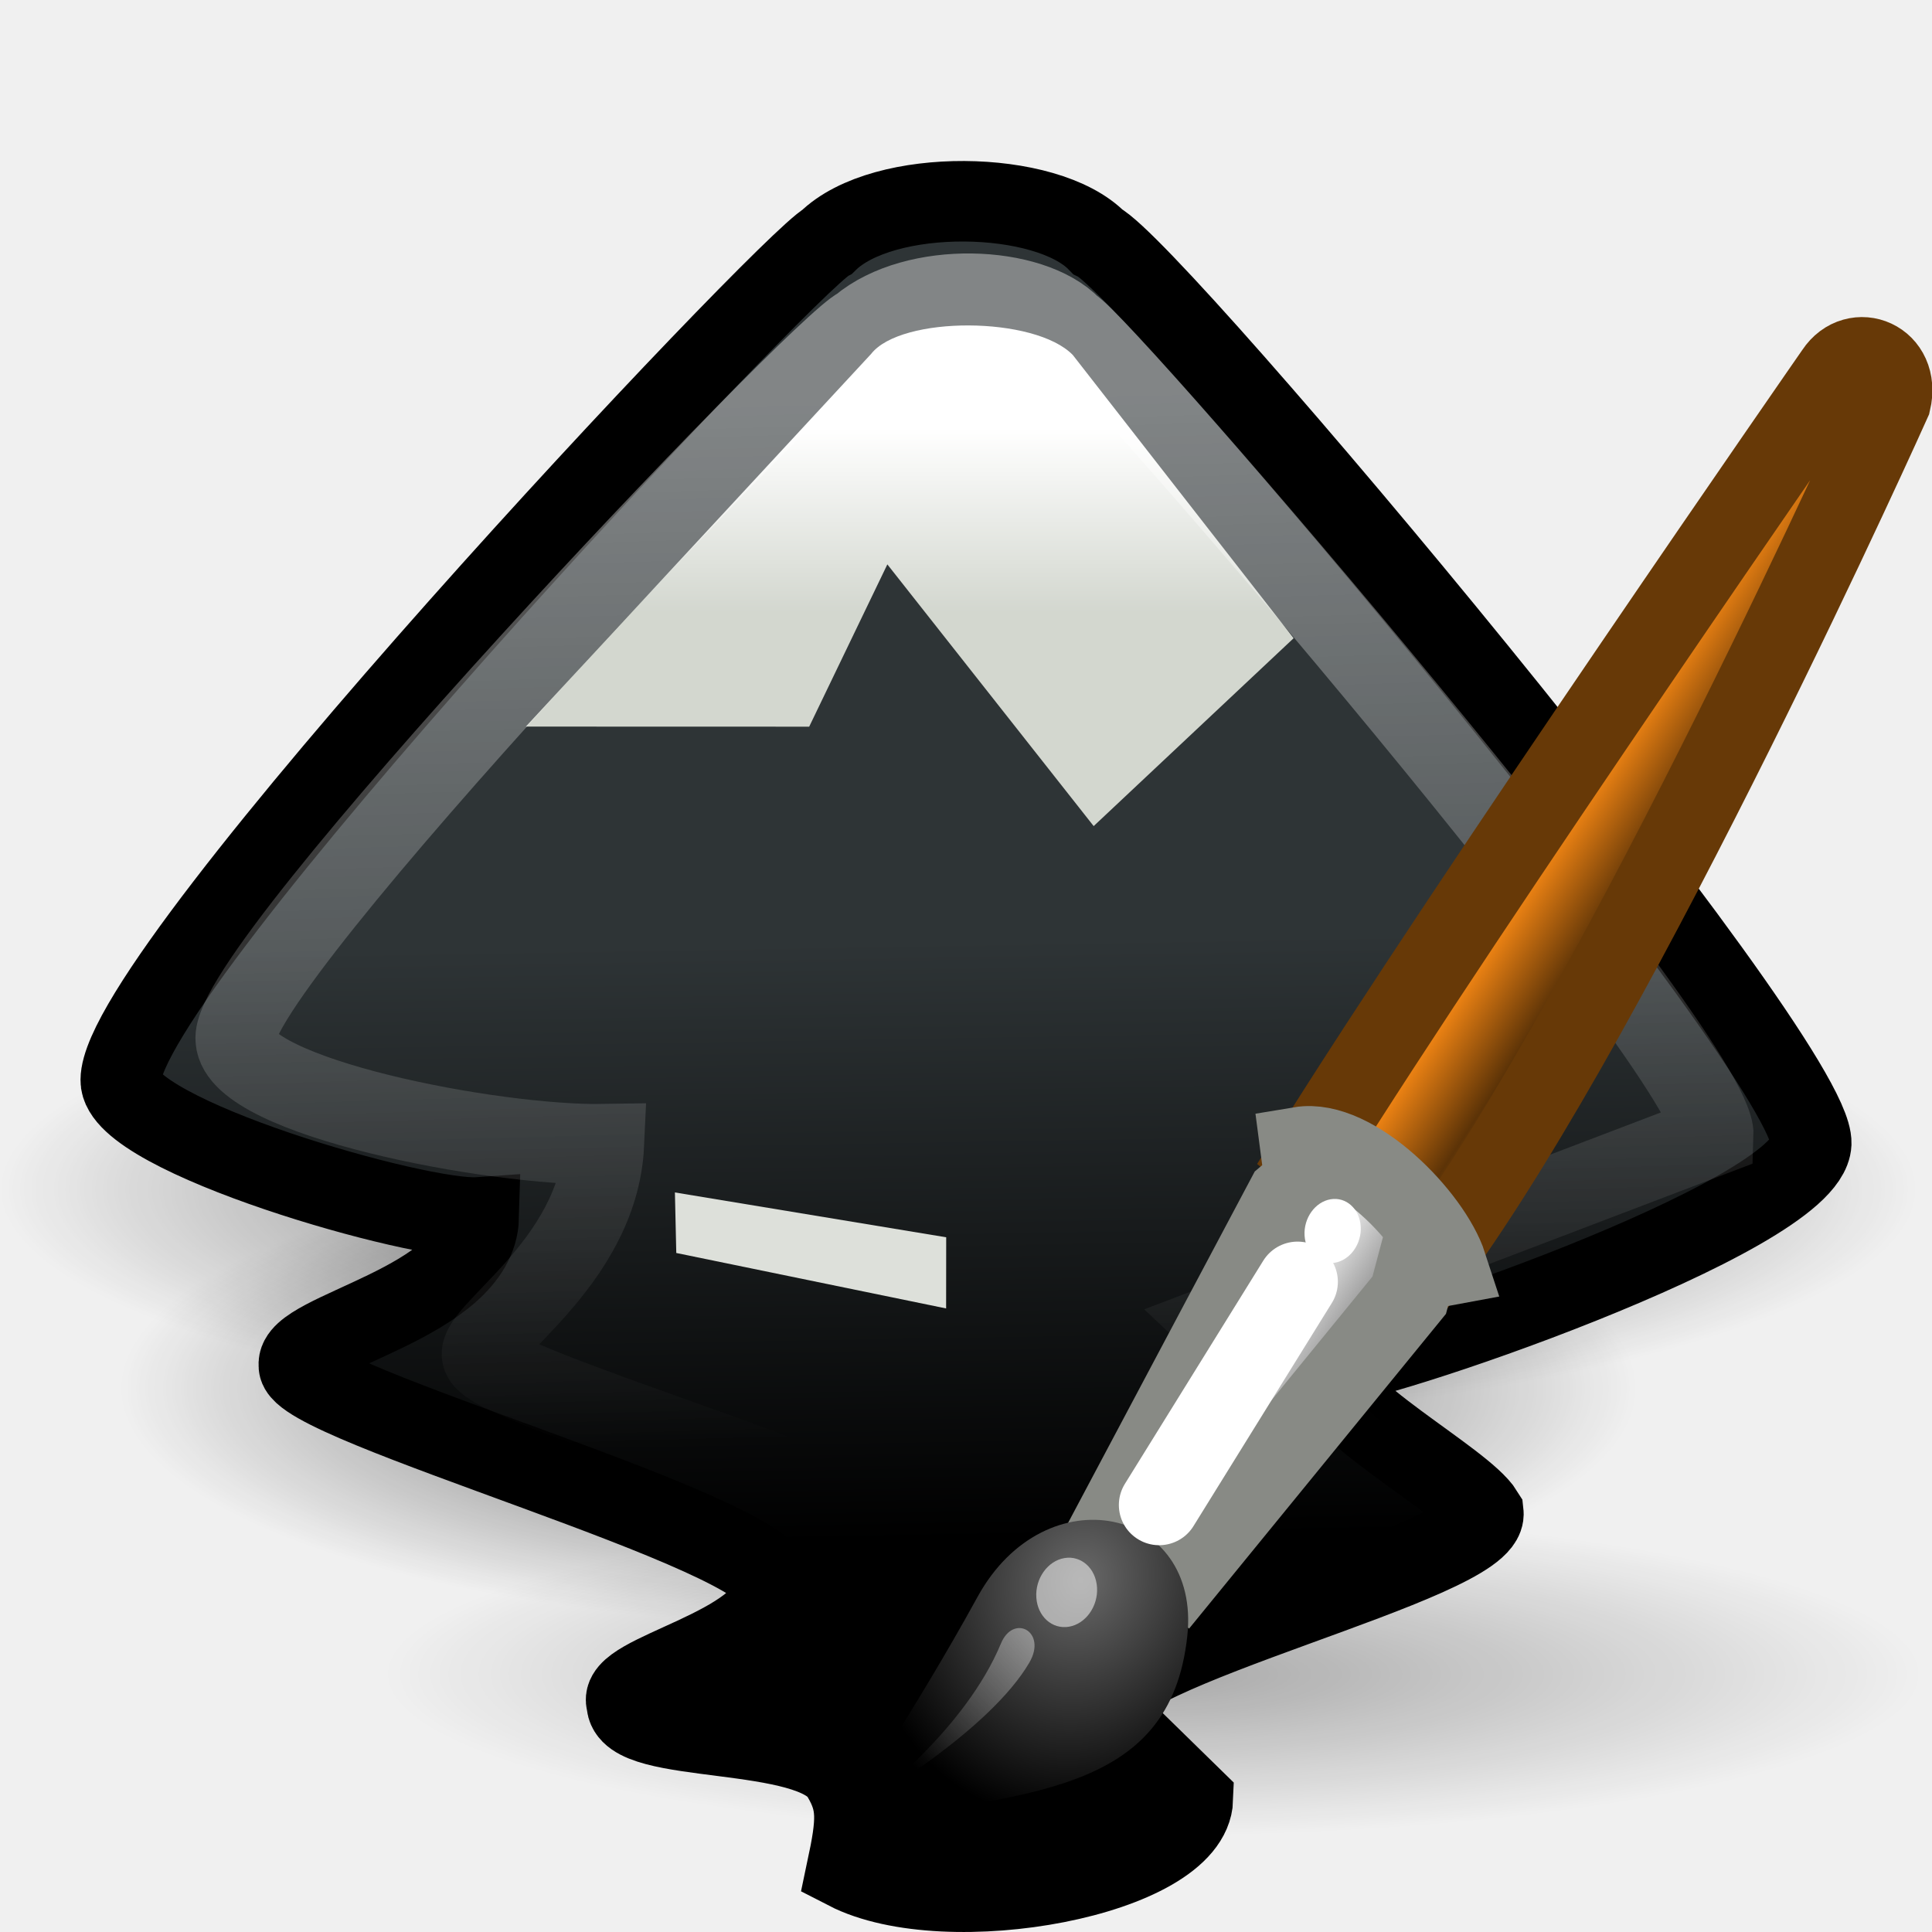
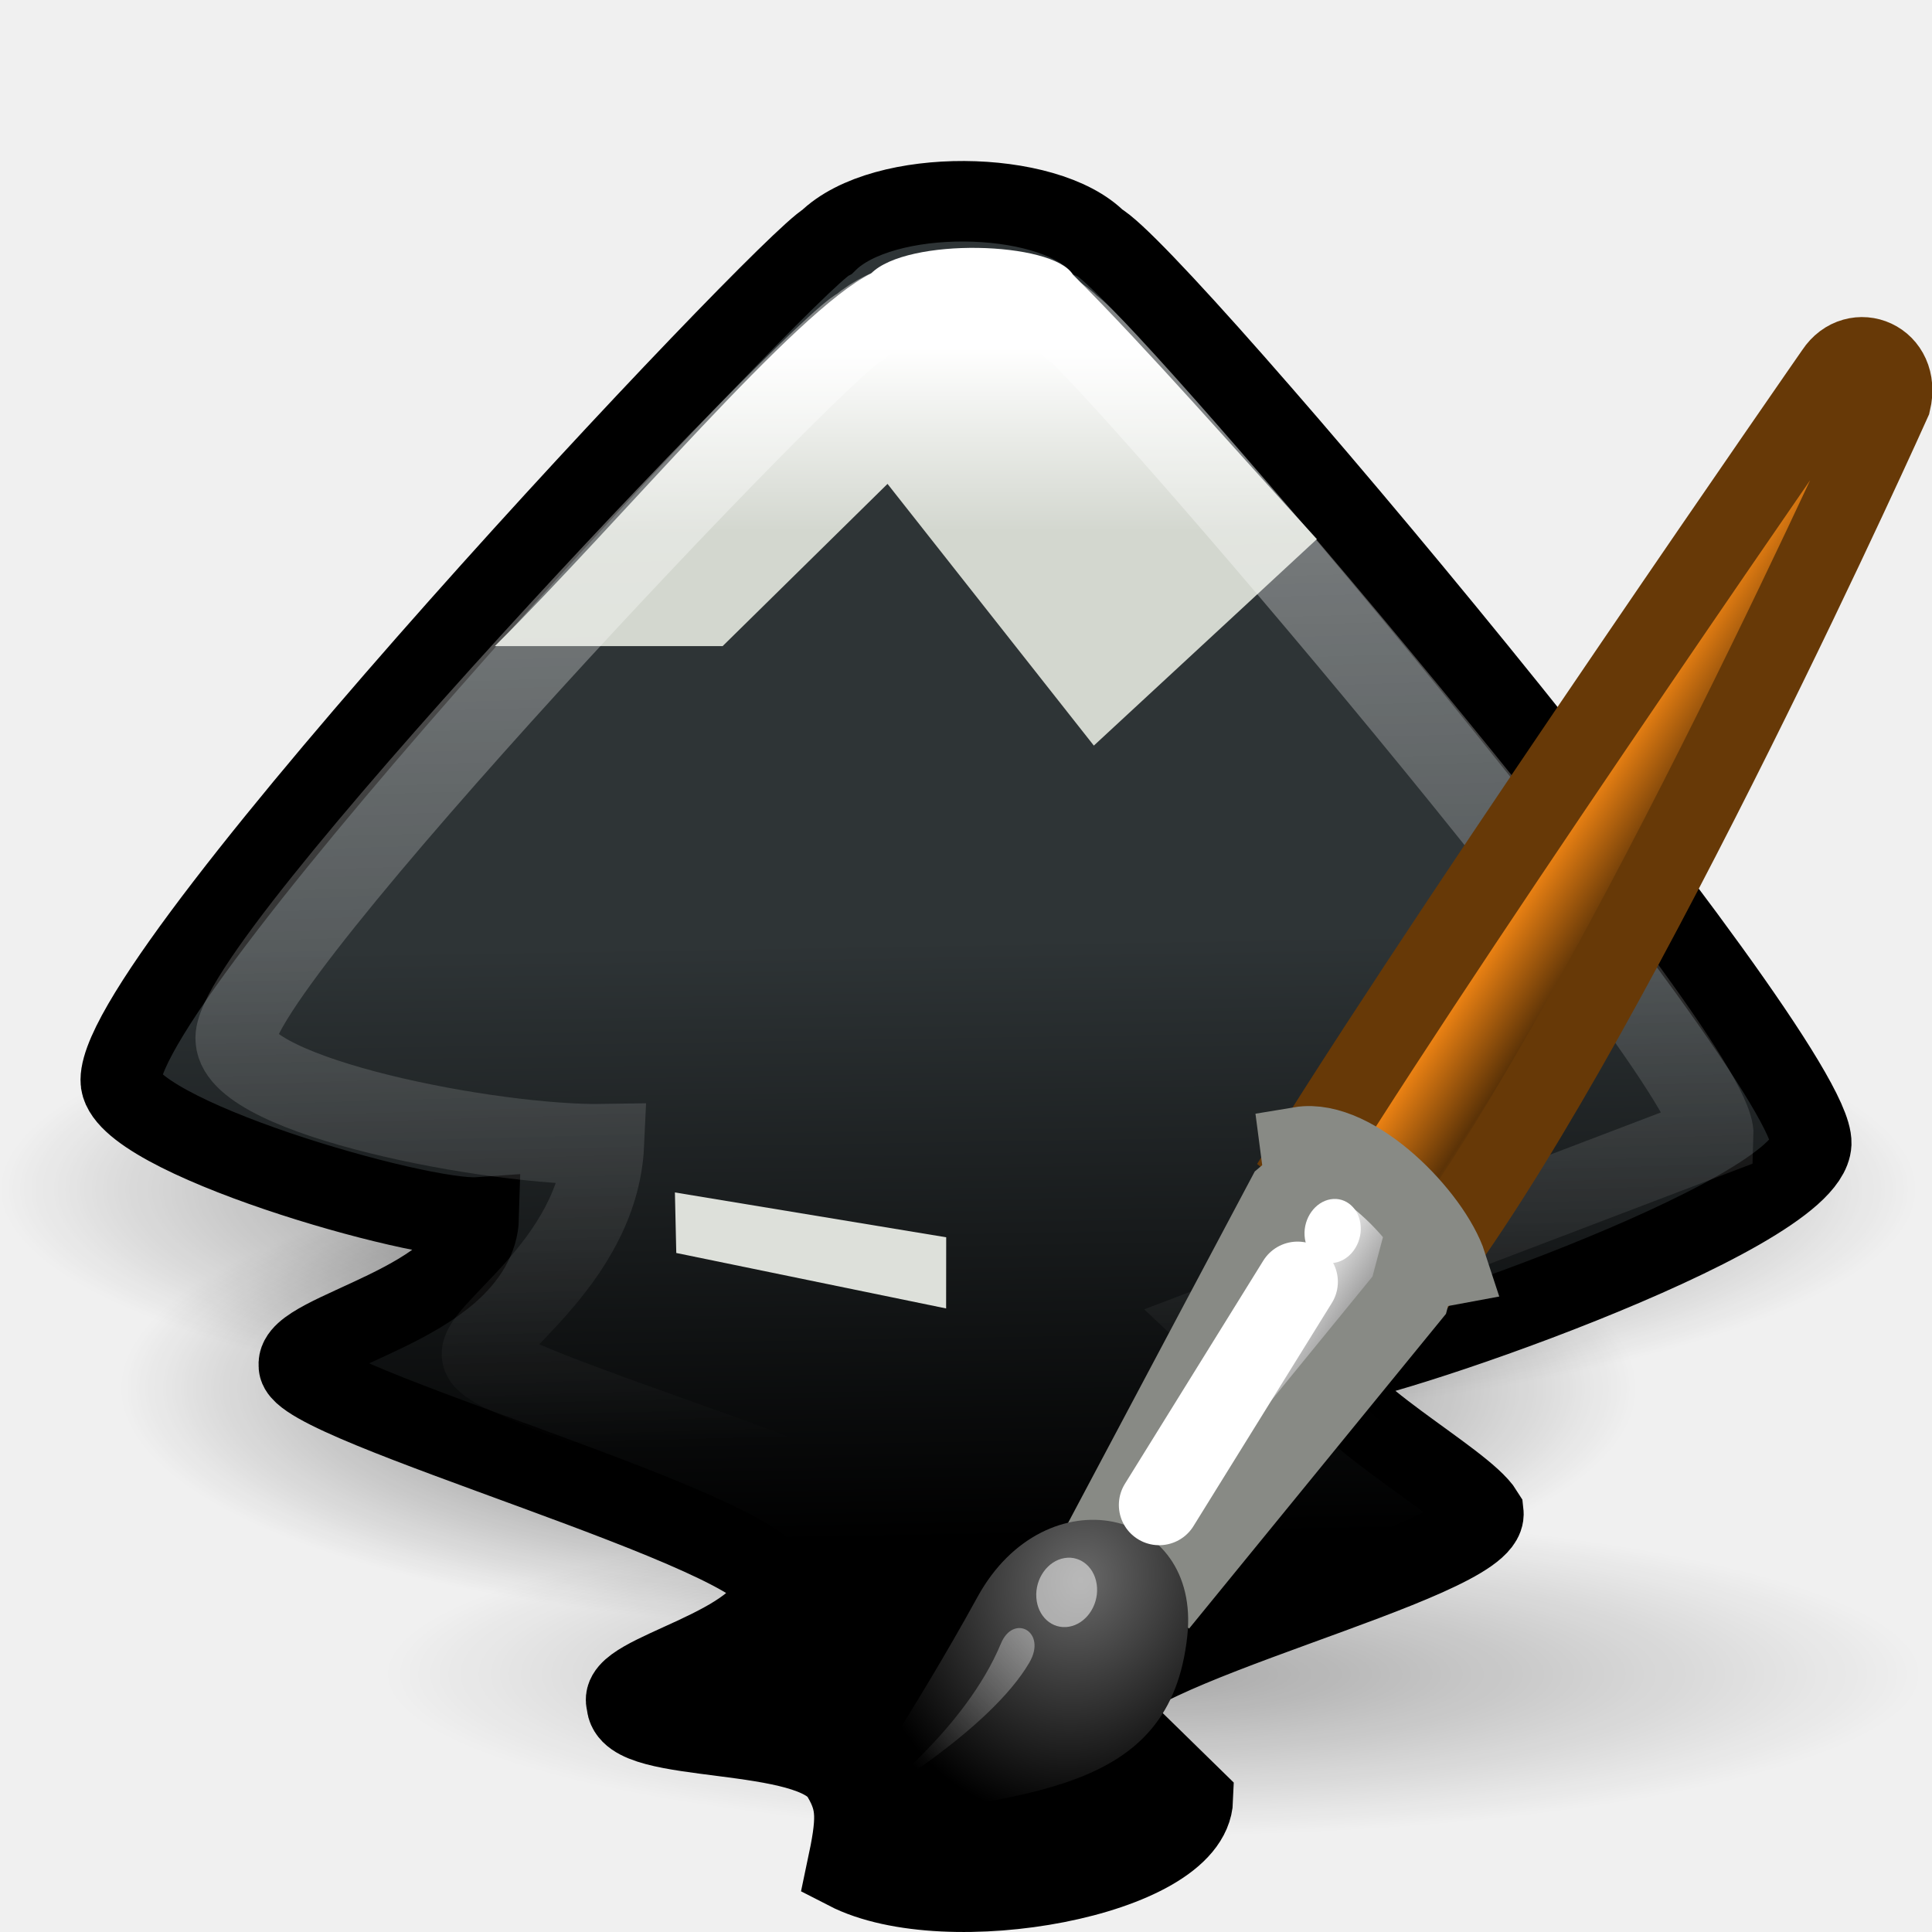
<svg xmlns="http://www.w3.org/2000/svg" xmlns:xlink="http://www.w3.org/1999/xlink" width="24" height="24" id="svg5060" version="1.0">
  <defs id="defs5062">
    <linearGradient id="linearGradient8942">
      <stop style="stop-color:#ffffff;stop-opacity:1" offset="0" id="stop8944" />
      <stop style="stop-color:#ffffff;stop-opacity:0;" offset="1" id="stop8946" />
    </linearGradient>
    <linearGradient id="linearGradient6951">
      <stop style="stop-color:#6e3d09;stop-opacity:1;" offset="0" id="stop6953" />
      <stop id="stop6959" offset="0.242" style="stop-color:#ea8113;stop-opacity:1;" />
      <stop style="stop-color:#5c3307;stop-opacity:1;" offset="0.621" id="stop6961" />
      <stop style="stop-color:#e07c12;stop-opacity:1;" offset="1" id="stop6955" />
    </linearGradient>
    <linearGradient id="linearGradient6939">
      <stop style="stop-color:#bdbdbd;stop-opacity:1;" offset="0" id="stop6941" />
      <stop id="stop6947" offset="0.333" style="stop-color:#e2e2e2;stop-opacity:1;" />
      <stop style="stop-color:#a3a3a3;stop-opacity:1;" offset="0.667" id="stop6949" />
      <stop style="stop-color:#dddddd;stop-opacity:1;" offset="1" id="stop6943" />
    </linearGradient>
    <linearGradient id="linearGradient6975">
      <stop style="stop-color:#000000;stop-opacity:1;" offset="0" id="stop6977" />
      <stop style="stop-color:#000000;stop-opacity:0;" offset="1" id="stop6979" />
    </linearGradient>
    <linearGradient id="linearGradient6963">
      <stop style="stop-color:#696969;stop-opacity:1;" offset="0" id="stop6965" />
      <stop style="stop-color:#000000;stop-opacity:1;" offset="1" id="stop6967" />
    </linearGradient>
    <linearGradient id="linearGradient2446">
      <stop style="stop-color:#ffffff;stop-opacity:1;" offset="0" id="stop2448" />
      <stop style="stop-color:#ffffff;stop-opacity:0;" offset="1" id="stop2450" />
    </linearGradient>
    <linearGradient id="linearGradient6543">
      <stop style="stop-color:#d3d7cf" offset="0" id="stop6545" />
      <stop style="stop-color:#ffffff;stop-opacity:1" offset="1" id="stop6547" />
    </linearGradient>
    <linearGradient id="linearGradient6528">
      <stop style="stop-color:#2e3436" offset="0" id="stop6530" />
      <stop style="stop-color:#000000;stop-opacity:1" offset="1" id="stop6532" />
    </linearGradient>
    <radialGradient xlink:href="#linearGradient6975" id="radialGradient2452" gradientUnits="userSpaceOnUse" gradientTransform="matrix(1,0,0,0.282209,0,30.39355)" cx="26.782" cy="42.343" fx="26.782" fy="42.343" r="14.407" />
    <radialGradient xlink:href="#linearGradient6975" id="radialGradient2454" gradientUnits="userSpaceOnUse" gradientTransform="matrix(1,0,0,0.282209,0,30.39355)" cx="26.782" cy="42.343" fx="26.782" fy="42.343" r="14.407" />
    <radialGradient xlink:href="#linearGradient6975" id="radialGradient2462" gradientUnits="userSpaceOnUse" gradientTransform="matrix(1,0,0,0.282209,0,30.39355)" cx="26.782" cy="42.343" fx="26.782" fy="42.343" r="14.407" />
    <linearGradient xlink:href="#linearGradient6951" id="linearGradient2464" gradientUnits="userSpaceOnUse" gradientTransform="matrix(0.71362,-0.119336,5.179406e-2,0.809329,14.74036,9.12562)" x1="28.059" y1="18.868" x2="33.437" y2="23.743" />
    <linearGradient xlink:href="#linearGradient6939" id="linearGradient2466" gradientUnits="userSpaceOnUse" gradientTransform="matrix(0.71362,-0.119336,5.179406e-2,0.809329,14.74036,9.12562)" x1="19.395" y1="30.001" x2="23.109" y2="33.439" />
    <radialGradient xlink:href="#linearGradient6963" id="radialGradient2468" gradientUnits="userSpaceOnUse" gradientTransform="matrix(0.709807,-0.118699,5.020504e-2,0.7845,14.35988,10.7997)" cx="15.415" cy="35.357" fx="15.415" fy="35.357" r="7.579" />
    <linearGradient xlink:href="#linearGradient2446" id="linearGradient2470" gradientUnits="userSpaceOnUse" gradientTransform="matrix(0.608217,-0.10171,4.414374e-2,0.689789,16.62085,13.35659)" x1="13.236" y1="37.752" x2="7.752" y2="42.282" />
    <linearGradient xlink:href="#linearGradient8942" id="linearGradient2483" gradientUnits="userSpaceOnUse" gradientTransform="matrix(0.5280291,0,0,0.523556,-0.3112583,-0.6153384)" x1="23.85" y1="10.529" x2="24.565" y2="35.243" />
-     <linearGradient xlink:href="#linearGradient6543" id="linearGradient2486" gradientUnits="userSpaceOnUse" gradientTransform="matrix(0.5659241,0,0,0.5611214,-1.313593,-1.775315)" x1="23.143" y1="16.714" x2="23.143" y2="12.643" />
+     <linearGradient xlink:href="#linearGradient6543" id="linearGradient2486" gradientUnits="userSpaceOnUse" gradientTransform="matrix(0.5659241,0,0,0.5611214,-1.313593,-2.774841)" x1="23.143" y1="16.714" x2="23.143" y2="12.643" />
    <linearGradient xlink:href="#linearGradient6528" id="linearGradient2490" gradientUnits="userSpaceOnUse" gradientTransform="matrix(0.5659241,0,0,0.5611214,-1.198209,-1.583006)" x1="24.5" y1="23.614" x2="24.723" y2="36.879" />
  </defs>
  <g id="layer1">
    <path style="opacity:0.672;fill:url(#radialGradient2452);fill-opacity:1;fill-rule:nonzero;stroke:none;stroke-width:1;stroke-linecap:round;stroke-linejoin:miter;marker:none;marker-start:none;marker-mid:none;marker-end:none;stroke-miterlimit:4;stroke-dasharray:none;stroke-dashoffset:0;stroke-opacity:1;visibility:visible;display:inline;overflow:visible" id="path2415" d="M 41.189,42.343 A 14.407,4.066 0 1 1 12.374,42.343 A 14.407,4.066 0 1 1 41.189,42.343 z" transform="matrix(0.6541156,0,0,0.7300891,-6.606264,-13.66723)" />
    <path style="opacity:0.672;fill:url(#radialGradient2454);fill-opacity:1;fill-rule:nonzero;stroke:none;stroke-width:1;stroke-linecap:round;stroke-linejoin:miter;marker:none;marker-start:none;marker-mid:none;marker-end:none;stroke-miterlimit:4;stroke-dasharray:none;stroke-dashoffset:0;stroke-opacity:1;visibility:visible;display:inline;overflow:visible" id="path1685" d="M 41.189,42.343 A 14.407,4.066 0 1 1 12.374,42.343 A 14.407,4.066 0 1 1 41.189,42.343 z" transform="matrix(0.8262511,0,0,0.7300891,-10.22434,-16.14094)" />
    <path style="fill:url(#linearGradient2490);fill-opacity:1;fill-rule:evenodd;stroke:#000000;stroke-width:1px;stroke-linecap:butt;stroke-linejoin:miter;stroke-opacity:1" d="M 5.947,15.123 C 5.212,15.175 1.487,14.106 1.5,13.417 C 1.503,12.048 9.771,3.276 10.279,3 C 10.969,2.319 13.002,2.348 13.634,3 C 14.339,3.352 22.538,13.14 22.5,14.205 C 22.458,15.123 16.928,17.004 16.457,16.959 C 16.467,17.491 18.175,18.383 18.427,18.795 C 18.495,19.4 13.671,20.485 13.657,21.21 L 14.819,22.347 C 14.787,23.307 11.764,23.867 10.519,23.225 C 10.649,22.613 10.658,22.401 10.464,22.07 C 10.11,21.418 7.776,21.687 7.786,21.156 C 7.631,20.795 9.578,20.474 9.625,19.713 C 9.655,19.05 3.654,17.423 3.713,16.959 C 3.657,16.545 5.917,16.188 5.947,15.123 z" id="path5072" />
    <rect y="9.833" x="3.587" height="11.386" width="10.222" id="rect2363" style="fill:none;fill-rule:evenodd;stroke:none;stroke-width:0.052" transform="matrix(0.9155719,-0.4021544,0.3124329,0.9499398,0,0)" />
-     <path id="path5074" d="M 6.532,9.026 10.821,4.397 c 0.371,-0.477 2.035,-0.472 2.506,0.013 l 2.743,3.518 -2.484,2.334 -2.563,-3.251 -0.971,2.016 z" style="fill:url(#linearGradient2486);fill-opacity:1;fill-rule:evenodd;stroke:none" />
+     <path id="path5074" d="m 6.147,8.026 c 1.558,-1.548 3.734,-4.165 4.674,-4.629 0.448,-0.451 2.251,-0.4 2.506,0.013 0.969,0.97 2.018,2.18 3.032,3.287 L 13.588,9.262 11.025,6.011 8.977,8.026 Z" style="fill:url(#linearGradient2486);fill-opacity:1;fill-rule:evenodd;stroke:none" />
    <path style="opacity:0.4;fill:none;fill-opacity:1;fill-rule:evenodd;stroke:url(#linearGradient2483);stroke-width:1;stroke-linecap:butt;stroke-linejoin:miter;stroke-miterlimit:4;stroke-dasharray:none;stroke-opacity:1" d="M 7.502,14.214 C 6.113,14.237 2.969,13.624 2.929,12.916 C 2.813,12.044 10.193,4.284 10.683,4.062 C 11.369,3.483 12.811,3.539 13.309,4.062 C 13.721,4.289 21.322,13.147 21.284,14.106 L 15.138,16.448 L 16.862,18.069 L 13.158,20.121 L 13.962,21.337 L 11.436,22.094 L 11.034,20.473 L 9.367,20.258 L 10.869,18.932 C 10.919,18.602 6.137,17.222 6,16.865 C 5.829,16.599 7.433,15.724 7.502,14.214 z" id="path6536" />
    <path style="opacity:0.3;fill:url(#radialGradient2462);fill-opacity:1;fill-rule:nonzero;stroke:none;stroke-width:1;stroke-linecap:round;stroke-linejoin:miter;marker:none;marker-start:none;marker-mid:none;marker-end:none;stroke-miterlimit:4;stroke-dasharray:none;stroke-dashoffset:0;stroke-opacity:1;visibility:visible;display:inline;overflow:visible" id="path6973" d="M 41.189,42.343 A 14.407,4.066 0 1 1 12.374,42.343 A 14.407,4.066 0 1 1 41.189,42.343 z" transform="matrix(0.6638343,0,0,0.4947402,-3.452488,-0.152584)" />
    <g id="g8923" transform="matrix(0.4960021,0,0,0.4947402,-4.335e-3,1.465328)">
      <path id="path6937" d="M 32.815,26.053 L 35.914,28.644 C 40.677,22.071 47.362,7.117 47.362,7.117 C 47.605,6.074 46.483,5.631 45.984,6.39 C 45.984,6.39 36.945,19.433 32.815,26.053 z" style="opacity:1;fill:url(#linearGradient2464);fill-opacity:1;fill-rule:nonzero;stroke:#673907;stroke-width:2.019;stroke-linecap:round;stroke-linejoin:miter;marker:none;marker-start:none;marker-mid:none;marker-end:none;stroke-miterlimit:4;stroke-dasharray:none;stroke-dashoffset:0;stroke-opacity:1;visibility:visible;display:inline;overflow:visible" />
      <path id="path6935" d="M 27.921,35.238 L 29.624,36.535 L 35.303,29.559 L 35.463,28.955 L 36.243,28.81 C 35.85,27.597 33.917,25.613 32.579,25.837 L 32.693,26.709 L 32.235,27.097 L 27.921,35.238 z" style="opacity:1;fill:url(#linearGradient2466);fill-opacity:1;fill-rule:nonzero;stroke:#888a85;stroke-width:2.019;stroke-linecap:round;stroke-linejoin:miter;marker:none;marker-start:none;marker-mid:none;marker-end:none;stroke-miterlimit:4;stroke-dasharray:none;stroke-dashoffset:0;stroke-opacity:1;visibility:visible;display:inline;overflow:visible" />
      <path id="path6933" d="M 20.985,42.868 C 25.699,42.08 29.317,42.118 29.745,38.115 C 30.091,34.89 26.194,34.023 24.49,37.136 C 22.849,40.135 20.985,42.868 20.985,42.868 z" style="opacity:1;fill:url(#radialGradient2468);fill-opacity:1;fill-rule:nonzero;stroke:none;stroke-width:0.2;stroke-linecap:round;stroke-linejoin:miter;marker:none;marker-start:none;marker-mid:none;marker-end:none;stroke-miterlimit:4;stroke-dasharray:none;stroke-dashoffset:0;stroke-opacity:1;visibility:visible;display:inline;overflow:visible" />
      <path transform="matrix(0.608217,-0.10171,4.414374e-2,0.689789,20.41956,11.75746)" d="M 8.875,37.75 A 1.25,1.25 0 0 1 7.625,39 1.25,1.25 0 0 1 6.375,37.75 1.25,1.25 0 0 1 7.625,36.5 1.25,1.25 0 0 1 8.875,37.75 Z" id="path6971" style="opacity:0.528;fill:#ffffff;fill-opacity:1;fill-rule:nonzero;stroke:none;stroke-width:1;stroke-linecap:round;stroke-linejoin:miter;marker:none;marker-start:none;marker-mid:none;marker-end:none;stroke-miterlimit:4;stroke-dasharray:none;stroke-dashoffset:0;stroke-opacity:1;visibility:visible;display:inline;overflow:visible" />
      <path style="opacity:1;fill:#ffffff;fill-opacity:1;fill-rule:nonzero;stroke:none;stroke-width:1;stroke-linecap:round;stroke-linejoin:miter;marker:none;marker-start:none;marker-mid:none;marker-end:none;stroke-miterlimit:4;stroke-dasharray:none;stroke-dashoffset:0;stroke-opacity:1;visibility:visible;display:inline;overflow:visible" id="path6983" d="M 8.875,37.75 A 1.25,1.25 0 0 1 7.625,39 1.25,1.25 0 0 1 6.375,37.75 1.25,1.25 0 0 1 7.625,36.5 1.25,1.25 0 0 1 8.875,37.75 Z" transform="matrix(0.562239,-9.402052e-2,4.080659e-2,0.637644,27.55723,4.593379)" />
      <path id="path6985" d="M 32.506,29.223 L 29.04,34.827" style="opacity:1;fill:none;fill-opacity:1;fill-rule:nonzero;stroke:#ffffff;stroke-width:2.019;stroke-linecap:round;stroke-linejoin:round;marker:none;marker-start:none;marker-mid:none;marker-end:none;stroke-miterlimit:4;stroke-dasharray:none;stroke-dashoffset:0;stroke-opacity:1;visibility:visible;display:inline;overflow:visible" />
      <path id="path1571" d="M 21.889,42.181 C 21.889,42.181 24.188,40.454 25.077,38.305 C 25.392,37.545 26.244,38.006 25.787,38.787 C 24.8,40.474 21.889,42.181 21.889,42.181 z" style="opacity:0.428;fill:url(#linearGradient2470);fill-opacity:1;fill-rule:nonzero;stroke:none;stroke-width:1;stroke-linecap:round;stroke-linejoin:miter;marker:none;marker-start:none;marker-mid:none;marker-end:none;stroke-miterlimit:4;stroke-dasharray:none;stroke-dashoffset:0;stroke-opacity:1;visibility:visible;display:inline;overflow:visible" />
    </g>
    <path style="fill:#dde0da;fill-opacity:1;fill-rule:evenodd;stroke:none" d="m 11.754,15.37 -3.37,-0.557 0.017,0.752 3.352,0.689 z" id="path8968" />
  </g>
</svg>
